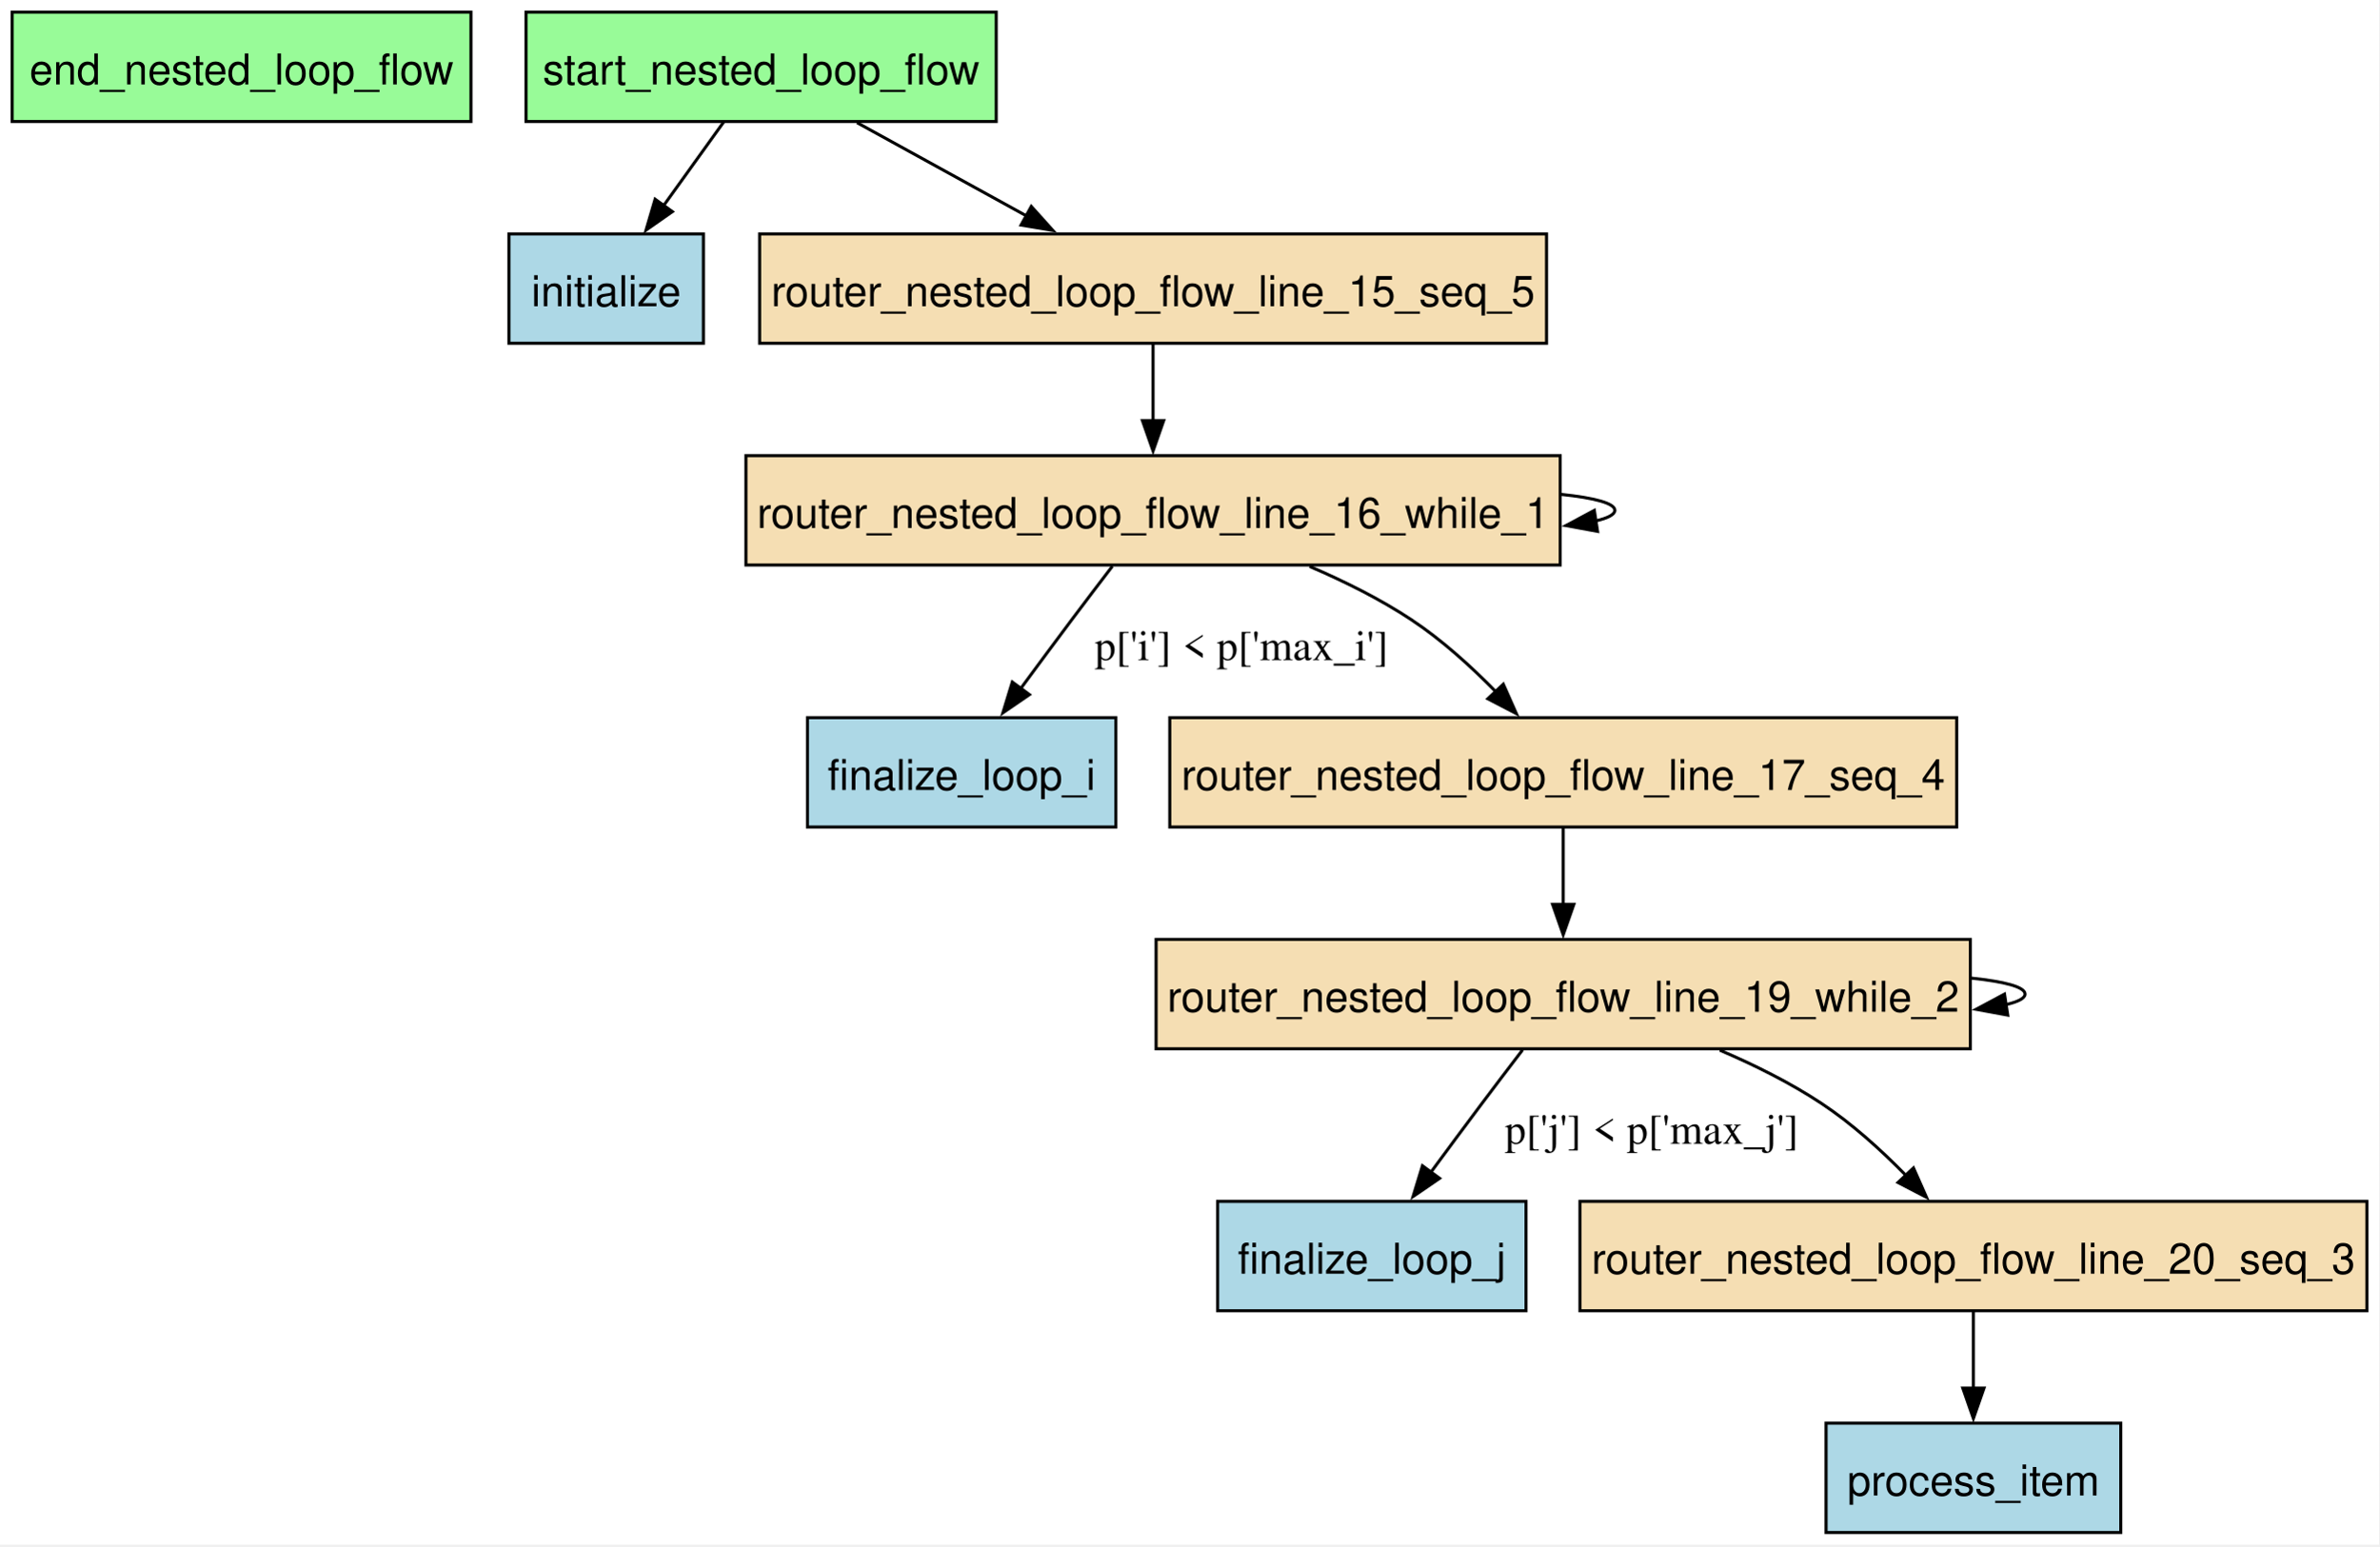
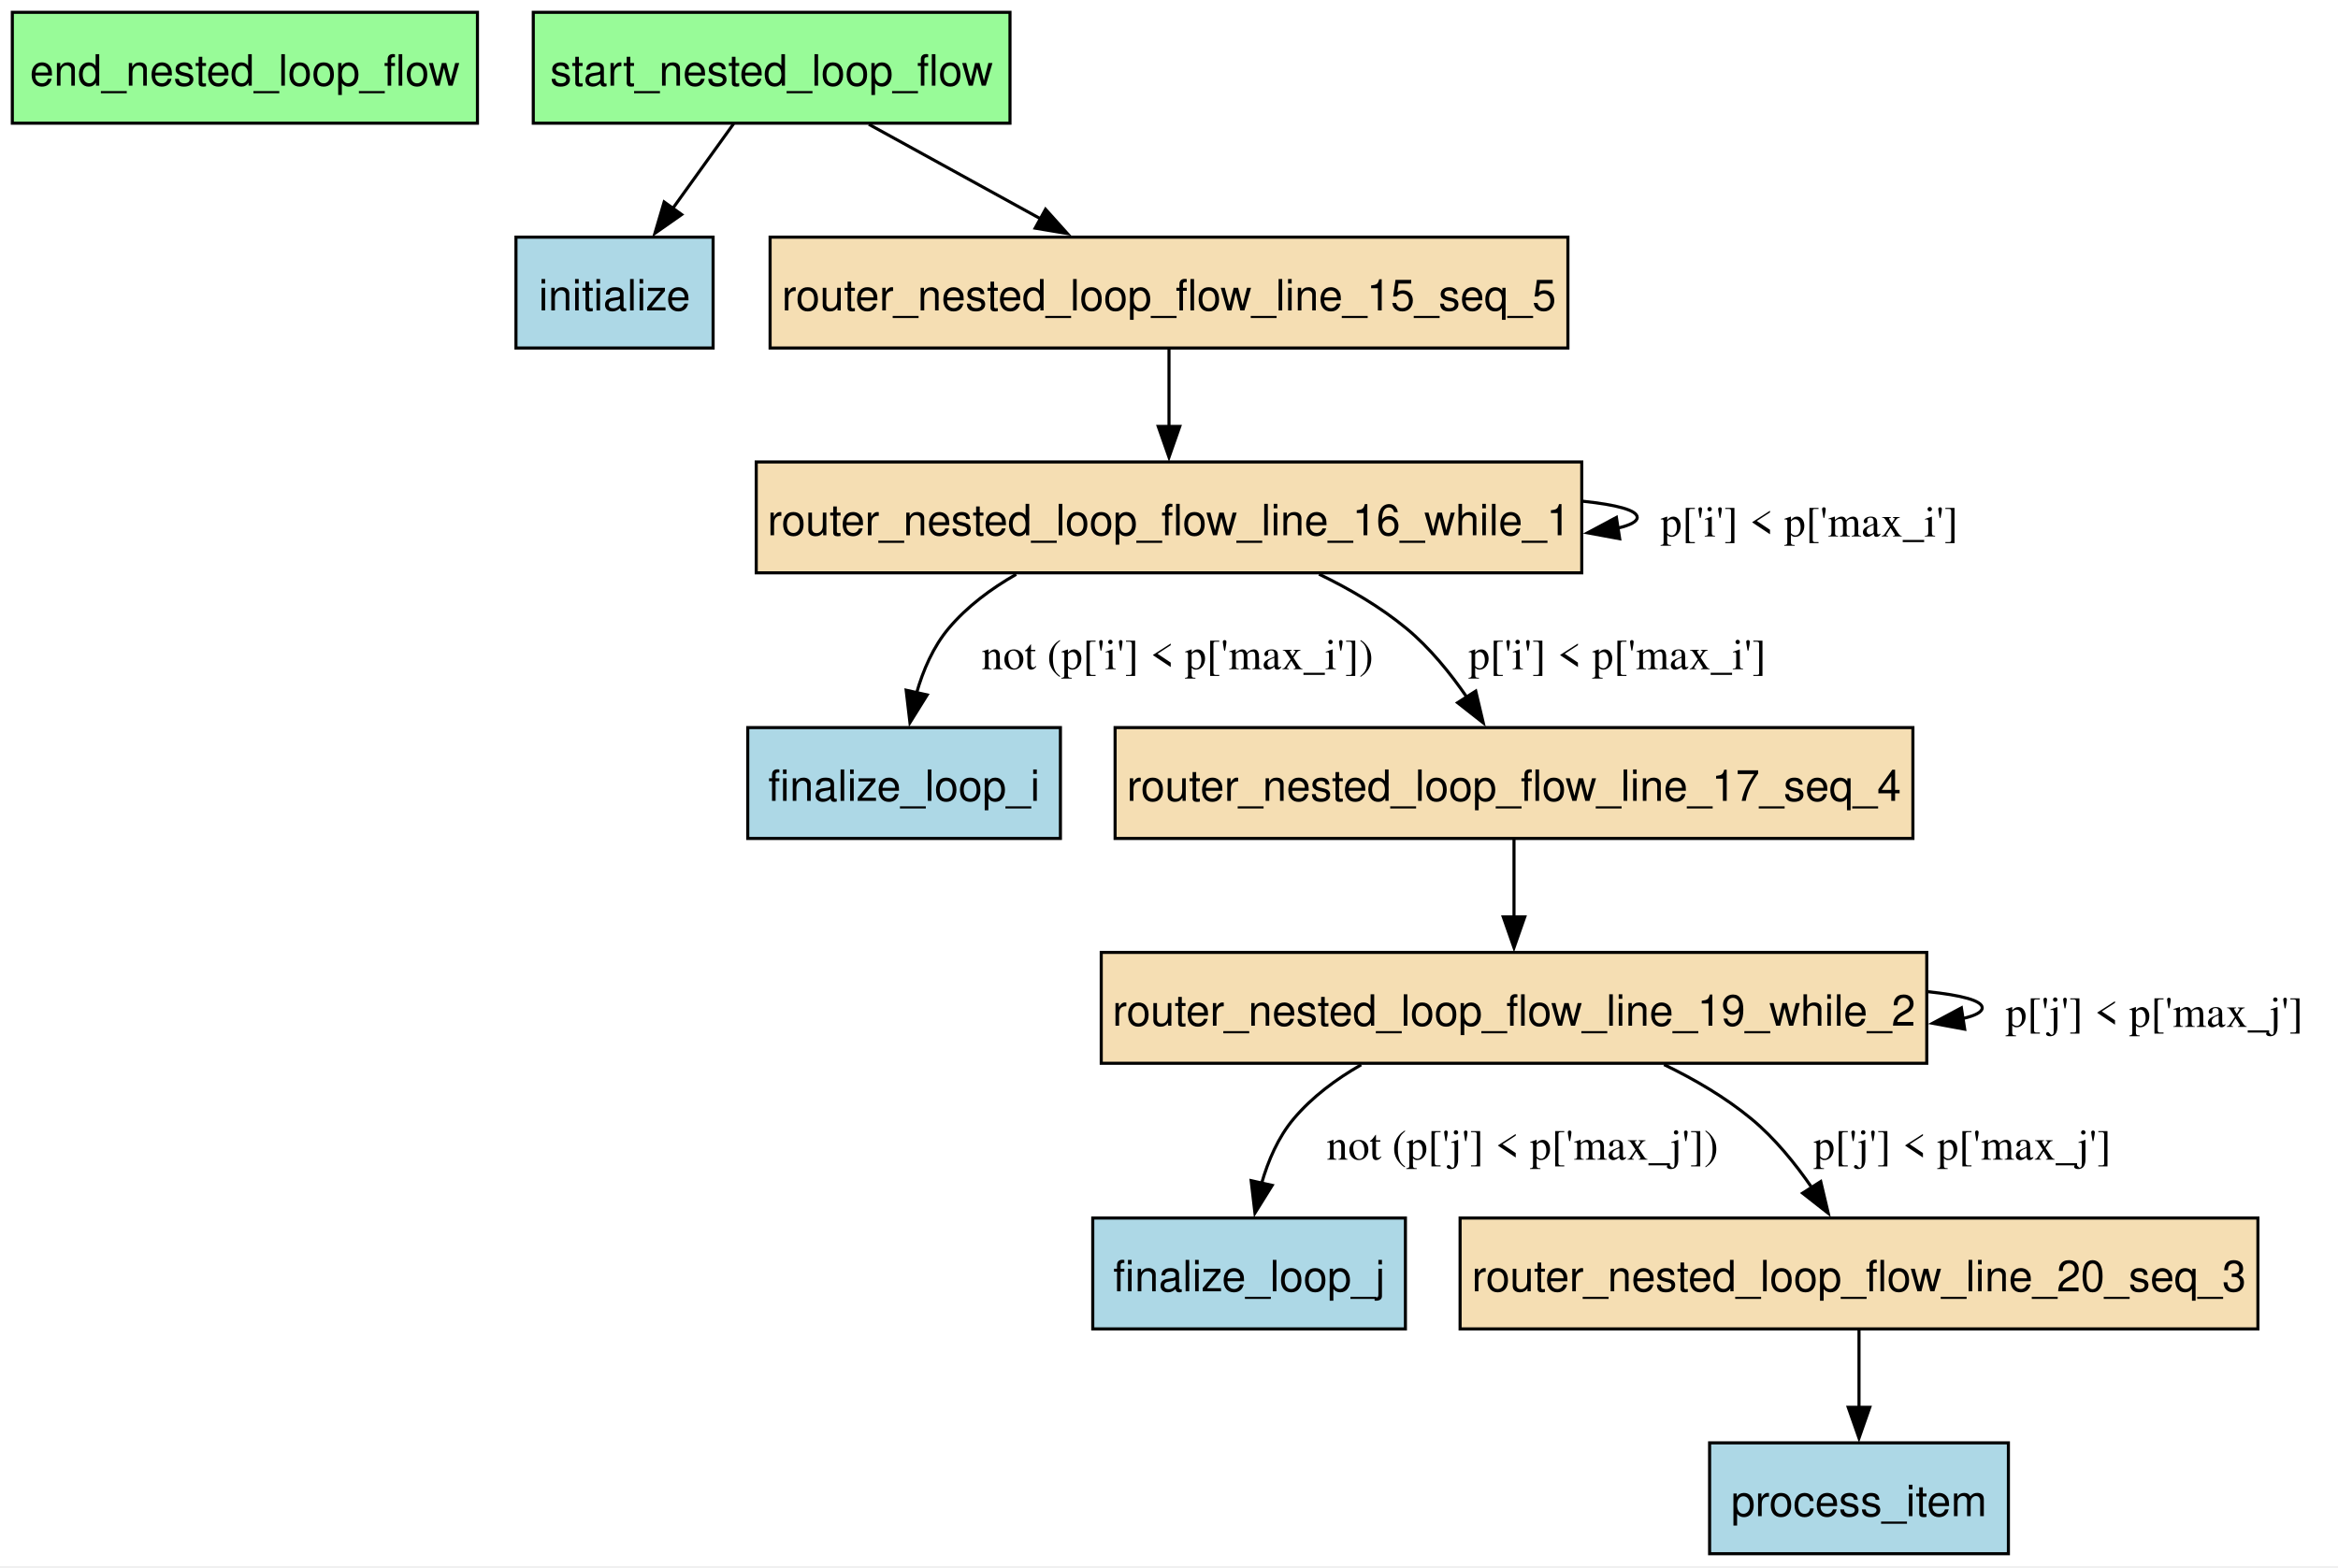
- <svg xmlns="http://www.w3.org/2000/svg" width="783pt" height="509pt" viewBox="0.00 0.00 783.00 509.00">
+ <svg xmlns="http://www.w3.org/2000/svg" width="759pt" height="509pt" viewBox="0.00 0.00 759.00 509.00">
  <g id="graph0" class="graph" transform="scale(1 1) rotate(0) translate(4 504.5)">
-     <polygon fill="white" stroke="none" points="-4,4 -4,-504.5 779,-504.5 779,4 -4,4" />
+     <polygon fill="white" stroke="none" points="-4,4 -4,-504.5 755.25,-504.5 755.25,4 -4,4" />
    <g id="node1" class="node">
      <polygon fill="palegreen" stroke="black" points="151,-500.5 0,-500.5 0,-464.5 151,-464.5 151,-500.5" />
      <text xml:space="preserve" text-anchor="middle" x="75.5" y="-476.7" font-family="Helvetica,sans-Serif" font-size="14.00">end_nested_loop_flow</text>
    </g>
    <g id="node2" class="node">
-       <polygon fill="lightblue" stroke="black" points="363.25,-268.25 261.75,-268.25 261.75,-232.25 363.25,-232.25 363.25,-268.25" />
-       <text xml:space="preserve" text-anchor="middle" x="312.5" y="-244.45" font-family="Helvetica,sans-Serif" font-size="14.00">finalize_loop_i</text>
+       <polygon fill="lightblue" stroke="black" points="340.25,-268.25 238.75,-268.25 238.75,-232.25 340.25,-232.25 340.25,-268.25" />
+       <text xml:space="preserve" text-anchor="middle" x="289.5" y="-244.45" font-family="Helvetica,sans-Serif" font-size="14.00">finalize_loop_i</text>
    </g>
    <g id="node3" class="node">
-       <polygon fill="lightblue" stroke="black" points="498.25,-109 396.75,-109 396.75,-73 498.25,-73 498.25,-109" />
-       <text xml:space="preserve" text-anchor="middle" x="447.5" y="-85.2" font-family="Helvetica,sans-Serif" font-size="14.00">finalize_loop_j</text>
+       <polygon fill="lightblue" stroke="black" points="452.25,-109 350.75,-109 350.75,-73 452.25,-73 452.25,-109" />
+       <text xml:space="preserve" text-anchor="middle" x="401.5" y="-85.2" font-family="Helvetica,sans-Serif" font-size="14.00">finalize_loop_j</text>
    </g>
    <g id="node4" class="node">
      <polygon fill="lightblue" stroke="black" points="227.5,-427.5 163.5,-427.5 163.5,-391.5 227.5,-391.5 227.5,-427.5" />
      <text xml:space="preserve" text-anchor="middle" x="195.5" y="-403.7" font-family="Helvetica,sans-Serif" font-size="14.00">initialize</text>
    </g>
    <g id="node5" class="node">
-       <polygon fill="lightblue" stroke="black" points="694,-36 597,-36 597,0 694,0 694,-36" />
-       <text xml:space="preserve" text-anchor="middle" x="645.5" y="-12.2" font-family="Helvetica,sans-Serif" font-size="14.00">process_item</text>
+       <polygon fill="lightblue" stroke="black" points="648,-36 551,-36 551,0 648,0 648,-36" />
+       <text xml:space="preserve" text-anchor="middle" x="599.5" y="-12.2" font-family="Helvetica,sans-Serif" font-size="14.00">process_item</text>
    </g>
    <g id="node6" class="node">
      <polygon fill="wheat" stroke="black" points="505,-427.5 246,-427.5 246,-391.5 505,-391.5 505,-427.5" />
      <text xml:space="preserve" text-anchor="middle" x="375.5" y="-403.7" font-family="Helvetica,sans-Serif" font-size="14.00">router_nested_loop_flow_line_15_seq_5</text>
    </g>
    <g id="node7" class="node">
      <polygon fill="wheat" stroke="black" points="509.5,-354.5 241.5,-354.5 241.5,-318.5 509.5,-318.5 509.5,-354.5" />
      <text xml:space="preserve" text-anchor="middle" x="375.5" y="-330.7" font-family="Helvetica,sans-Serif" font-size="14.00">router_nested_loop_flow_line_16_while_1</text>
    </g>
    <g id="edge11" class="edge">
      <path fill="none" stroke="black" d="M375.5,-391.31C375.5,-383.73 375.5,-374.6 375.5,-366.04" />
      <polygon fill="black" stroke="black" points="379,-366.04 375.5,-356.04 372,-366.04 379,-366.04" />
    </g>
    <g id="edge10" class="edge">
-       <path fill="none" stroke="black" d="M362.1,-318.1C357.82,-312.5 353.06,-306.25 348.75,-300.5 343.2,-293.1 337.22,-285.02 331.75,-277.59" />
-       <polygon fill="black" stroke="black" points="334.81,-275.84 326.07,-269.85 329.17,-279.98 334.81,-275.84" />
-       <text xml:space="preserve" text-anchor="middle" x="404.62" y="-287.2" font-family="Times,serif" font-size="14.00">p['i'] &lt; p['max_i']</text>
+       <path fill="none" stroke="black" d="M325.89,-318.01C317.72,-313.35 309.97,-307.58 304,-300.5 298.96,-294.53 295.67,-286.87 293.53,-279.39" />
+       <polygon fill="black" stroke="black" points="297,-278.86 291.4,-269.87 290.17,-280.39 297,-278.86" />
+       <text xml:space="preserve" text-anchor="middle" x="378.25" y="-287.2" font-family="Times,serif" font-size="14.00">not (p['i'] &lt; p['max_i'])</text>
    </g>
    <g id="edge9" class="edge">
      <path fill="none" stroke="black" d="M509.9,-341.74C520.76,-340.6 527.5,-338.85 527.5,-336.5 527.5,-335.14 525.25,-333.98 521.25,-333.03" />
      <polygon fill="black" stroke="black" points="521.81,-329.57 511.39,-331.49 520.74,-336.49 521.81,-329.57" />
+       <text xml:space="preserve" text-anchor="middle" x="583.38" y="-330.32" font-family="Times,serif" font-size="14.00">p['i'] &lt; p['max_i']</text>
    </g>
    <g id="node8" class="node">
-       <polygon fill="wheat" stroke="black" points="640,-268.25 381,-268.25 381,-232.25 640,-232.25 640,-268.25" />
-       <text xml:space="preserve" text-anchor="middle" x="510.5" y="-244.45" font-family="Helvetica,sans-Serif" font-size="14.00">router_nested_loop_flow_line_17_seq_4</text>
+       <polygon fill="wheat" stroke="black" points="617,-268.25 358,-268.25 358,-232.25 617,-232.25 617,-268.25" />
+       <text xml:space="preserve" text-anchor="middle" x="487.5" y="-244.45" font-family="Helvetica,sans-Serif" font-size="14.00">router_nested_loop_flow_line_17_seq_4</text>
    </g>
    <g id="edge8" class="edge">
-       <path fill="none" stroke="black" d="M427.02,-318.04C438.48,-313.14 450.25,-307.28 460.5,-300.5 470.46,-293.92 480.12,-285.16 488.25,-276.86" />
-       <polygon fill="black" stroke="black" points="490.78,-279.27 495.08,-269.58 485.68,-274.47 490.78,-279.27" />
+       <path fill="none" stroke="black" d="M424.21,-318.07C434.15,-313.26 444.12,-307.42 452.5,-300.5 460.09,-294.24 466.82,-285.95 472.3,-277.96" />
+       <polygon fill="black" stroke="black" points="475.08,-280.1 477.52,-269.79 469.19,-276.33 475.08,-280.1" />
+       <text xml:space="preserve" text-anchor="middle" x="521.03" y="-287.2" font-family="Times,serif" font-size="14.00">p['i'] &lt; p['max_i']</text>
    </g>
    <g id="node9" class="node">
-       <polygon fill="wheat" stroke="black" points="644.5,-195.25 376.5,-195.25 376.5,-159.25 644.5,-159.25 644.5,-195.25" />
-       <text xml:space="preserve" text-anchor="middle" x="510.5" y="-171.45" font-family="Helvetica,sans-Serif" font-size="14.00">router_nested_loop_flow_line_19_while_2</text>
+       <polygon fill="wheat" stroke="black" points="621.5,-195.25 353.5,-195.25 353.5,-159.25 621.5,-159.25 621.5,-195.25" />
+       <text xml:space="preserve" text-anchor="middle" x="487.5" y="-171.45" font-family="Helvetica,sans-Serif" font-size="14.00">router_nested_loop_flow_line_19_while_2</text>
    </g>
    <g id="edge7" class="edge">
-       <path fill="none" stroke="black" d="M510.5,-232.06C510.5,-224.48 510.5,-215.35 510.5,-206.79" />
-       <polygon fill="black" stroke="black" points="514,-206.79 510.5,-196.79 507,-206.79 514,-206.79" />
+       <path fill="none" stroke="black" d="M487.5,-232.06C487.5,-224.48 487.5,-215.35 487.5,-206.79" />
+       <polygon fill="black" stroke="black" points="491,-206.79 487.5,-196.79 484,-206.79 491,-206.79" />
    </g>
    <g id="edge6" class="edge">
-       <path fill="none" stroke="black" d="M497.1,-158.85C492.82,-153.25 488.06,-147 483.75,-141.25 478.2,-133.85 472.22,-125.77 466.75,-118.34" />
-       <polygon fill="black" stroke="black" points="469.81,-116.59 461.07,-110.6 464.17,-120.73 469.81,-116.59" />
-       <text xml:space="preserve" text-anchor="middle" x="539.62" y="-127.95" font-family="Times,serif" font-size="14.00">p['j'] &lt; p['max_j']</text>
+       <path fill="none" stroke="black" d="M437.89,-158.76C429.72,-154.1 421.97,-148.33 416,-141.25 410.96,-135.28 407.67,-127.62 405.53,-120.14" />
+       <polygon fill="black" stroke="black" points="409,-119.61 403.4,-110.62 402.17,-121.14 409,-119.61" />
+       <text xml:space="preserve" text-anchor="middle" x="490.25" y="-127.95" font-family="Times,serif" font-size="14.00">not (p['j'] &lt; p['max_j'])</text>
    </g>
    <g id="edge5" class="edge">
-       <path fill="none" stroke="black" d="M644.9,-182.49C655.76,-181.35 662.5,-179.6 662.5,-177.25 662.5,-175.89 660.25,-174.73 656.25,-173.78" />
-       <polygon fill="black" stroke="black" points="656.81,-170.32 646.39,-172.24 655.74,-177.24 656.81,-170.32" />
+       <path fill="none" stroke="black" d="M621.9,-182.49C632.76,-181.35 639.5,-179.6 639.5,-177.25 639.5,-175.89 637.25,-174.73 633.25,-173.78" />
+       <polygon fill="black" stroke="black" points="633.81,-170.32 623.39,-172.24 632.74,-177.24 633.81,-170.32" />
+       <text xml:space="preserve" text-anchor="middle" x="695.38" y="-171.07" font-family="Times,serif" font-size="14.00">p['j'] &lt; p['max_j']</text>
    </g>
    <g id="node10" class="node">
-       <polygon fill="wheat" stroke="black" points="775,-109 516,-109 516,-73 775,-73 775,-109" />
-       <text xml:space="preserve" text-anchor="middle" x="645.5" y="-85.2" font-family="Helvetica,sans-Serif" font-size="14.00">router_nested_loop_flow_line_20_seq_3</text>
+       <polygon fill="wheat" stroke="black" points="729,-109 470,-109 470,-73 729,-73 729,-109" />
+       <text xml:space="preserve" text-anchor="middle" x="599.5" y="-85.2" font-family="Helvetica,sans-Serif" font-size="14.00">router_nested_loop_flow_line_20_seq_3</text>
    </g>
    <g id="edge4" class="edge">
-       <path fill="none" stroke="black" d="M562.02,-158.79C573.48,-153.89 585.25,-148.03 595.5,-141.25 605.46,-134.67 615.12,-125.91 623.25,-117.61" />
-       <polygon fill="black" stroke="black" points="625.78,-120.02 630.08,-110.33 620.68,-115.22 625.78,-120.02" />
+       <path fill="none" stroke="black" d="M536.21,-158.82C546.15,-154.01 556.12,-148.17 564.5,-141.25 572.09,-134.99 578.82,-126.7 584.3,-118.71" />
+       <polygon fill="black" stroke="black" points="587.08,-120.85 589.52,-110.54 581.19,-117.08 587.08,-120.85" />
+       <text xml:space="preserve" text-anchor="middle" x="633.03" y="-127.95" font-family="Times,serif" font-size="14.00">p['j'] &lt; p['max_j']</text>
    </g>
    <g id="edge3" class="edge">
-       <path fill="none" stroke="black" d="M645.5,-72.81C645.5,-65.23 645.5,-56.1 645.5,-47.54" />
-       <polygon fill="black" stroke="black" points="649,-47.54 645.5,-37.54 642,-47.54 649,-47.54" />
+       <path fill="none" stroke="black" d="M599.5,-72.81C599.5,-65.23 599.5,-56.1 599.5,-47.54" />
+       <polygon fill="black" stroke="black" points="603,-47.54 599.5,-37.54 596,-47.54 603,-47.54" />
    </g>
    <g id="node11" class="node">
      <polygon fill="palegreen" stroke="black" points="323.88,-500.5 169.12,-500.5 169.12,-464.5 323.88,-464.5 323.88,-500.5" />
      <text xml:space="preserve" text-anchor="middle" x="246.5" y="-476.7" font-family="Helvetica,sans-Serif" font-size="14.00">start_nested_loop_flow</text>
    </g>
    <g id="edge1" class="edge">
      <path fill="none" stroke="black" d="M234.15,-464.31C228.2,-456.03 220.94,-445.91 214.31,-436.69" />
      <polygon fill="black" stroke="black" points="217.29,-434.84 208.61,-428.76 211.61,-438.92 217.29,-434.84" />
    </g>
    <g id="edge2" class="edge">
      <path fill="none" stroke="black" d="M278.06,-464.13C294.85,-454.89 315.7,-443.41 333.81,-433.45" />
      <polygon fill="black" stroke="black" points="335.42,-436.55 342.5,-428.67 332.05,-430.42 335.42,-436.55" />
    </g>
  </g>
</svg>
